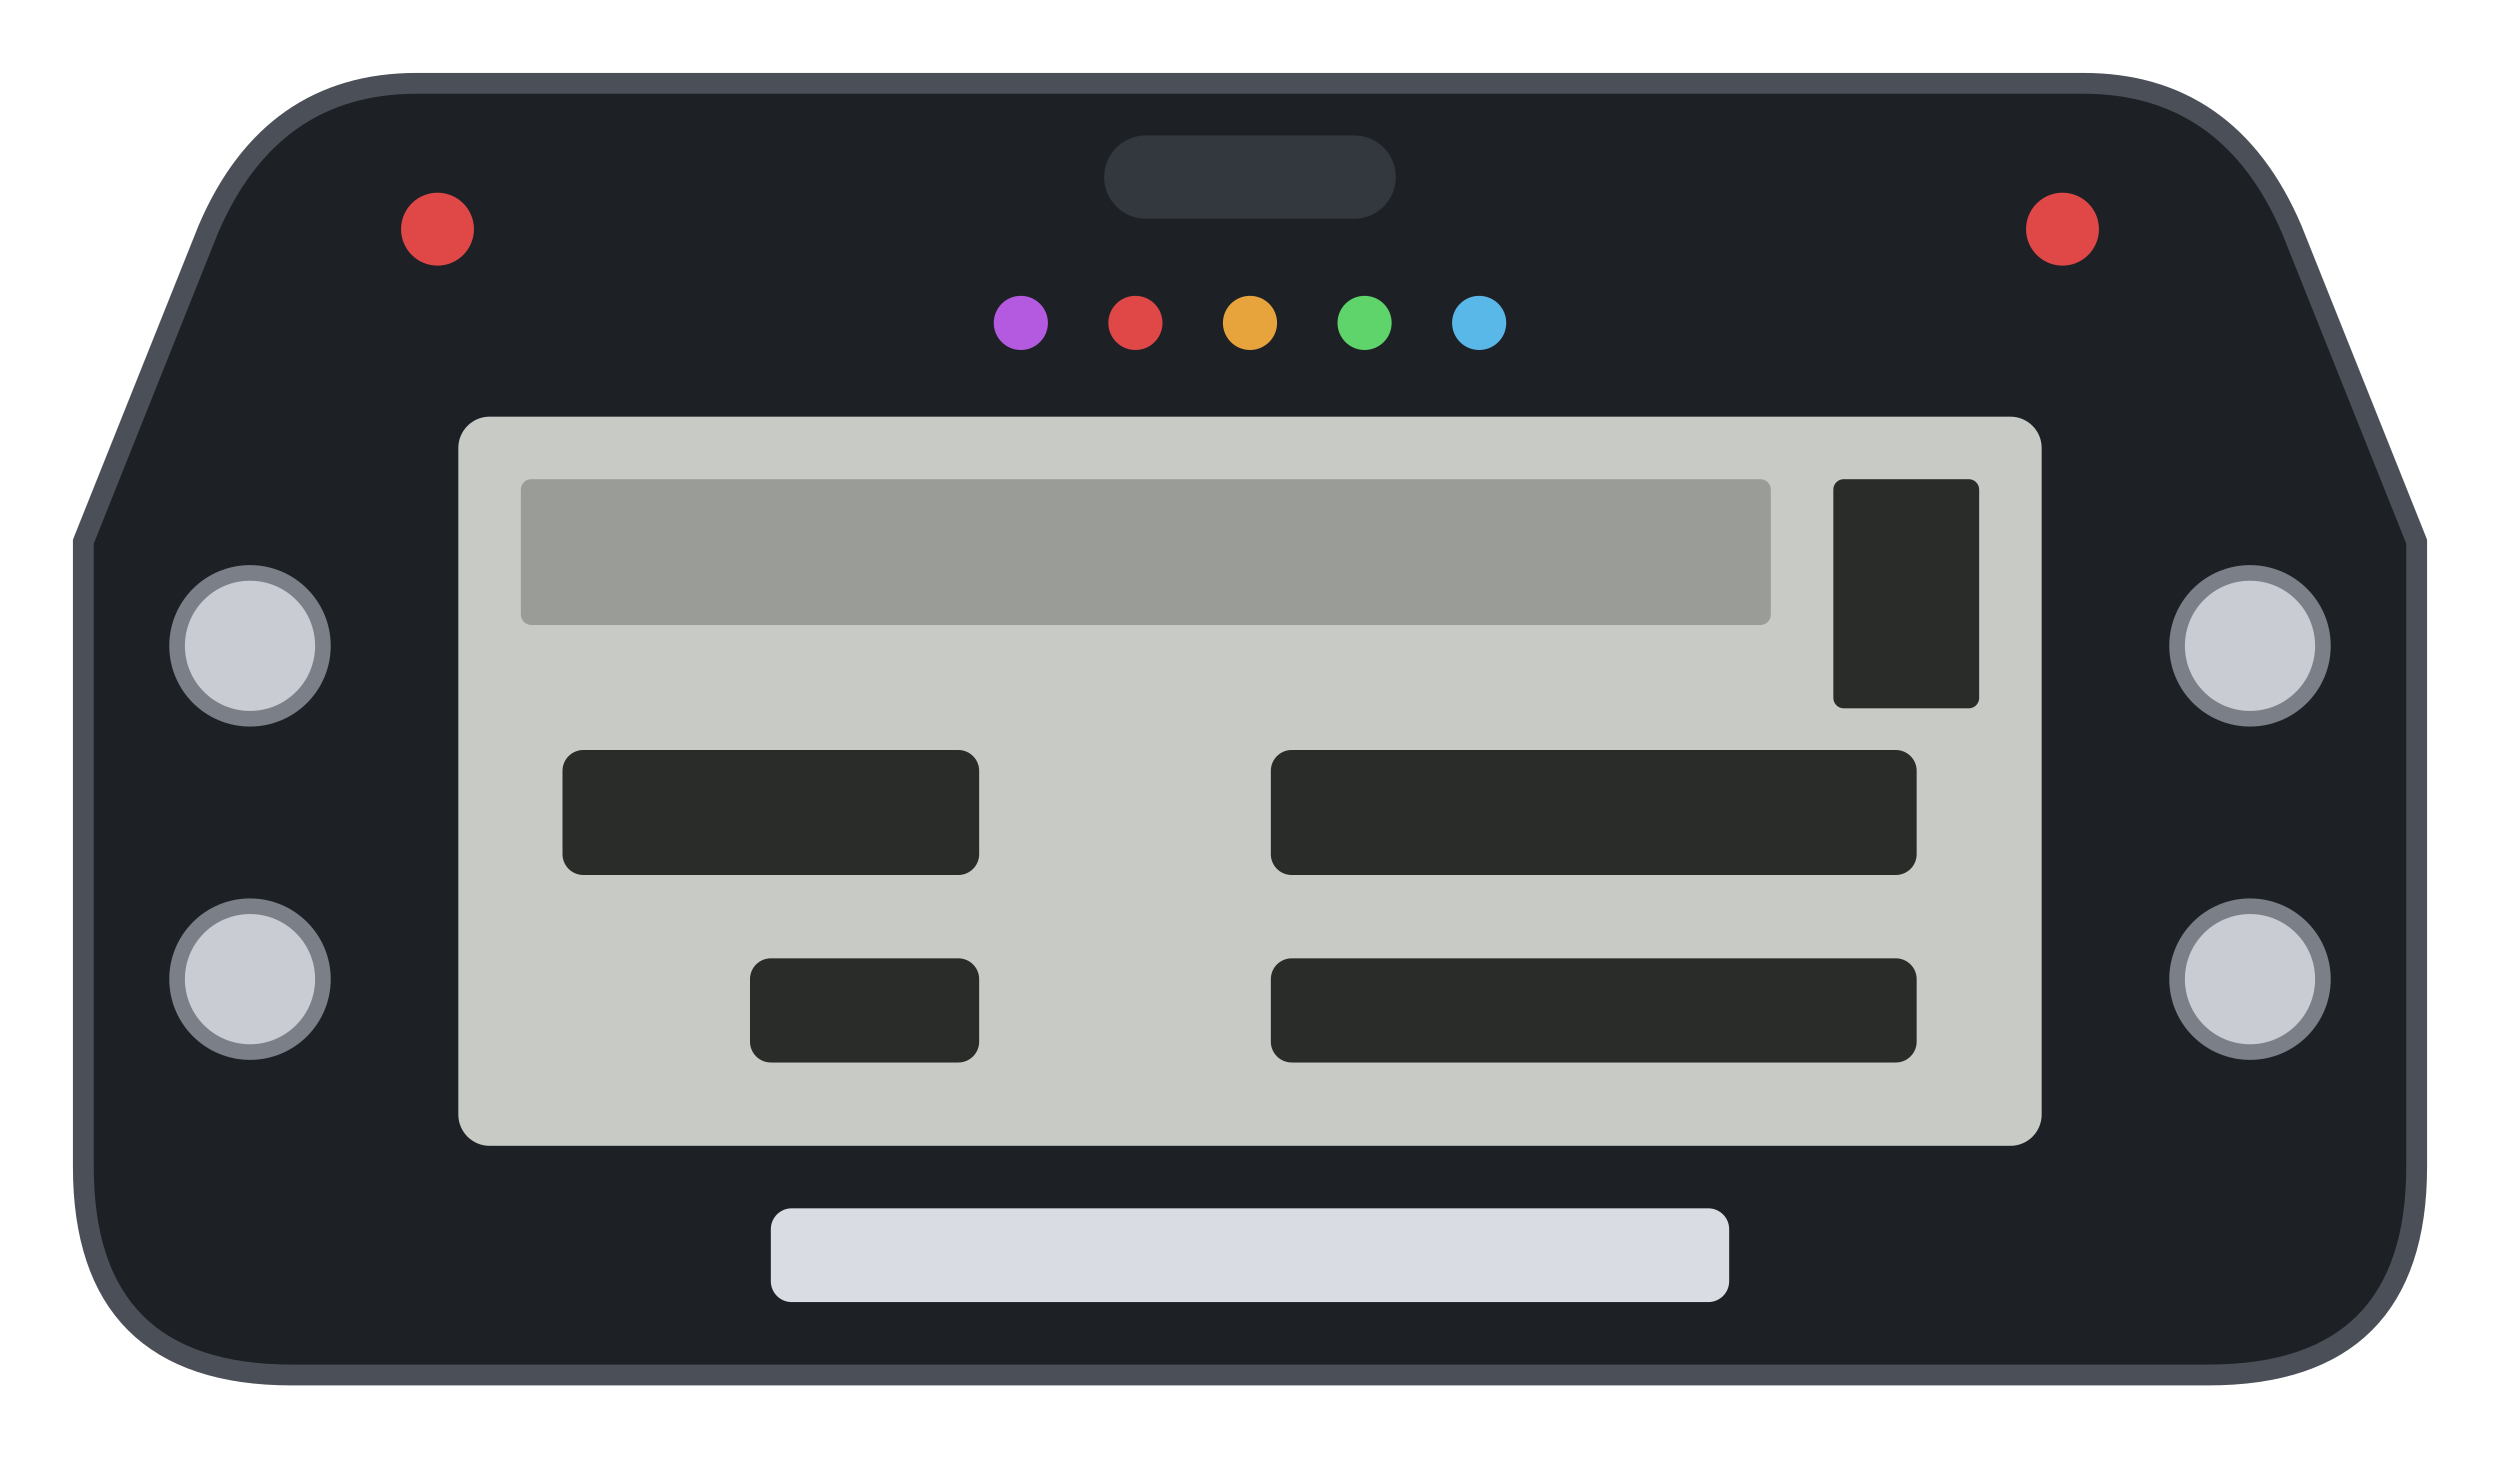
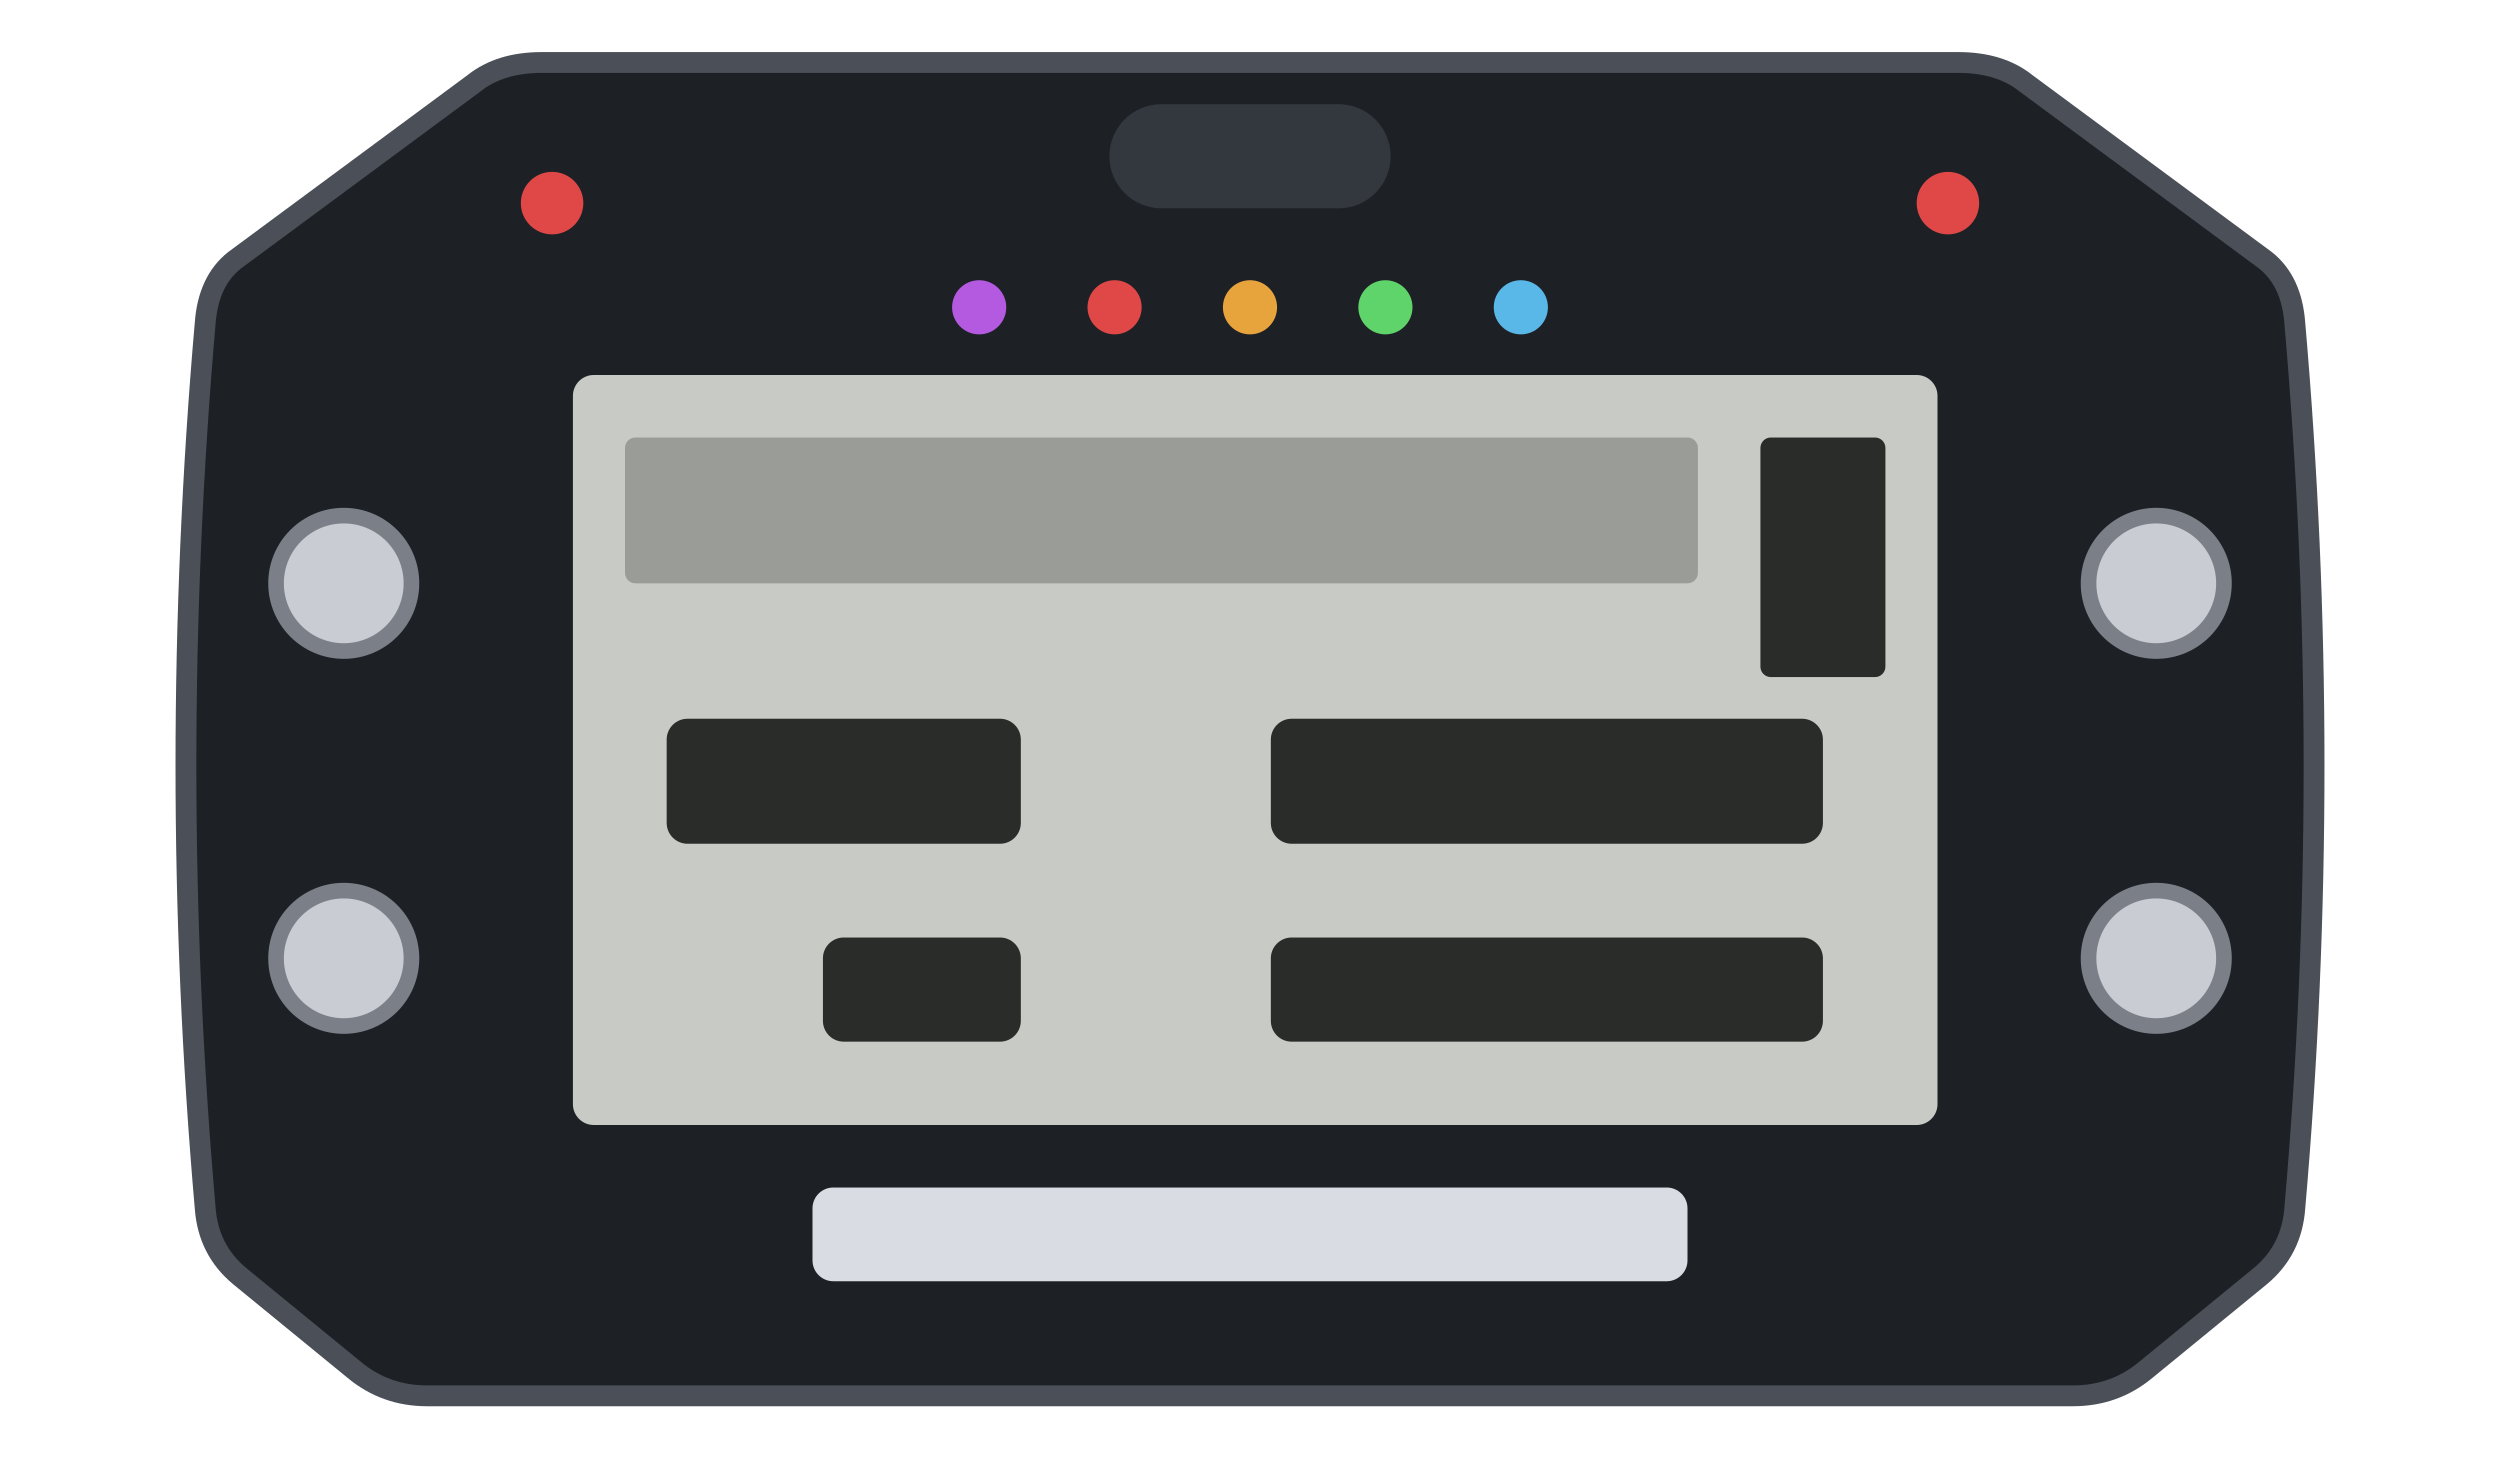
<svg xmlns="http://www.w3.org/2000/svg" viewBox="0 0 240 140">
-   <path d="M40 8 H200 Q214 8 220 22 L232 52 V112 Q232 132 212 132 H28 Q8 132 8 112 V52 L20 22 Q26 8 40 8 Z" fill="#1d2025" stroke="#4a4f58" stroke-width="2" />
-   <circle cx="42" cy="22" r="3.5" fill="#e04848" />
-   <circle cx="198" cy="22" r="3.5" fill="#e04848" />
-   <rect x="106" y="13" width="28" height="8" rx="4" fill="#33373e" />
-   <circle cx="98" cy="31" r="2.6" fill="#b45ae0" />
-   <circle cx="109" cy="31" r="2.6" fill="#e04848" />
-   <circle cx="120" cy="31" r="2.6" fill="#e8a43c" />
-   <circle cx="131" cy="31" r="2.6" fill="#5fd46a" />
-   <circle cx="142" cy="31" r="2.6" fill="#5ab8e8" />
-   <circle cx="24" cy="62" r="7" fill="#c9ccd2" stroke="#7a7f88" stroke-width="1.5" />
-   <circle cx="24" cy="94" r="7" fill="#c9ccd2" stroke="#7a7f88" stroke-width="1.5" />
-   <circle cx="216" cy="62" r="7" fill="#c9ccd2" stroke="#7a7f88" stroke-width="1.5" />
-   <circle cx="216" cy="94" r="7" fill="#c9ccd2" stroke="#7a7f88" stroke-width="1.5" />
-   <rect x="44" y="40" width="152" height="70" rx="3" fill="#c8cbc5" />
-   <rect x="50" y="46" width="120" height="14" rx="1" fill="#9a9d97" />
-   <rect x="176" y="46" width="14" height="22" rx="1" fill="#2a2c2a" />
-   <rect x="54" y="72" width="40" height="12" rx="2" fill="#2a2c2a" />
-   <rect x="122" y="72" width="62" height="12" rx="2" fill="#2a2c2a" />
-   <rect x="72" y="92" width="22" height="10" rx="2" fill="#2a2c2a" />
-   <rect x="122" y="92" width="62" height="10" rx="2" fill="#2a2c2a" />
-   <rect x="74" y="116" width="92" height="9" rx="2" fill="#d9dce2" />
+   <path d="M52 6 L188 6 Q192 6 194.5 8 L217.5 25 Q220 27 220.3 31 Q224 73.5 220.3 116 Q220 120 217 122.5 L206 131.5 Q203 134 199 134 L41 134 Q37 134 34 131.5 L23 122.5 Q20 120 19.7 116 Q16 73.5 19.7 31 Q20 27 22.5 25 L45.5 8 Q48 6 52 6 Z" fill="#1d2025" stroke="#4a4f58" stroke-width="2" stroke-linejoin="round" />
+   <circle cx="53" cy="19.5" r="3" fill="#e04848" />
+   <circle cx="187" cy="19.5" r="3" fill="#e04848" />
+   <rect x="106.5" y="10" width="27" height="10" rx="5" fill="#33373e" />
+   <circle cx="94" cy="29.5" r="2.6" fill="#b45ae0" />
+   <circle cx="107" cy="29.5" r="2.6" fill="#e04848" />
+   <circle cx="120" cy="29.5" r="2.6" fill="#e8a43c" />
+   <circle cx="133" cy="29.5" r="2.6" fill="#5fd46a" />
+   <circle cx="146" cy="29.5" r="2.6" fill="#5ab8e8" />
+   <circle cx="33" cy="56" r="6.5" fill="#c9ccd2" stroke="#7a7f88" stroke-width="1.5" />
+   <circle cx="33" cy="92" r="6.5" fill="#c9ccd2" stroke="#7a7f88" stroke-width="1.5" />
+   <circle cx="207" cy="56" r="6.5" fill="#c9ccd2" stroke="#7a7f88" stroke-width="1.5" />
+   <circle cx="207" cy="92" r="6.5" fill="#c9ccd2" stroke="#7a7f88" stroke-width="1.5" />
+   <rect x="55" y="36" width="131" height="72" rx="2" fill="#c8cbc5" />
+   <rect x="60" y="42" width="103" height="14" rx="1" fill="#9a9d97" />
+   <rect x="169" y="42" width="12" height="23" rx="1" fill="#2a2c2a" />
+   <rect x="64" y="69" width="34" height="12" rx="2" fill="#2a2c2a" />
+   <rect x="122" y="69" width="53" height="12" rx="2" fill="#2a2c2a" />
+   <rect x="79" y="90" width="19" height="10" rx="2" fill="#2a2c2a" />
+   <rect x="122" y="90" width="53" height="10" rx="2" fill="#2a2c2a" />
+   <rect x="78" y="114" width="84" height="9" rx="2" fill="#d9dce2" />
</svg>
